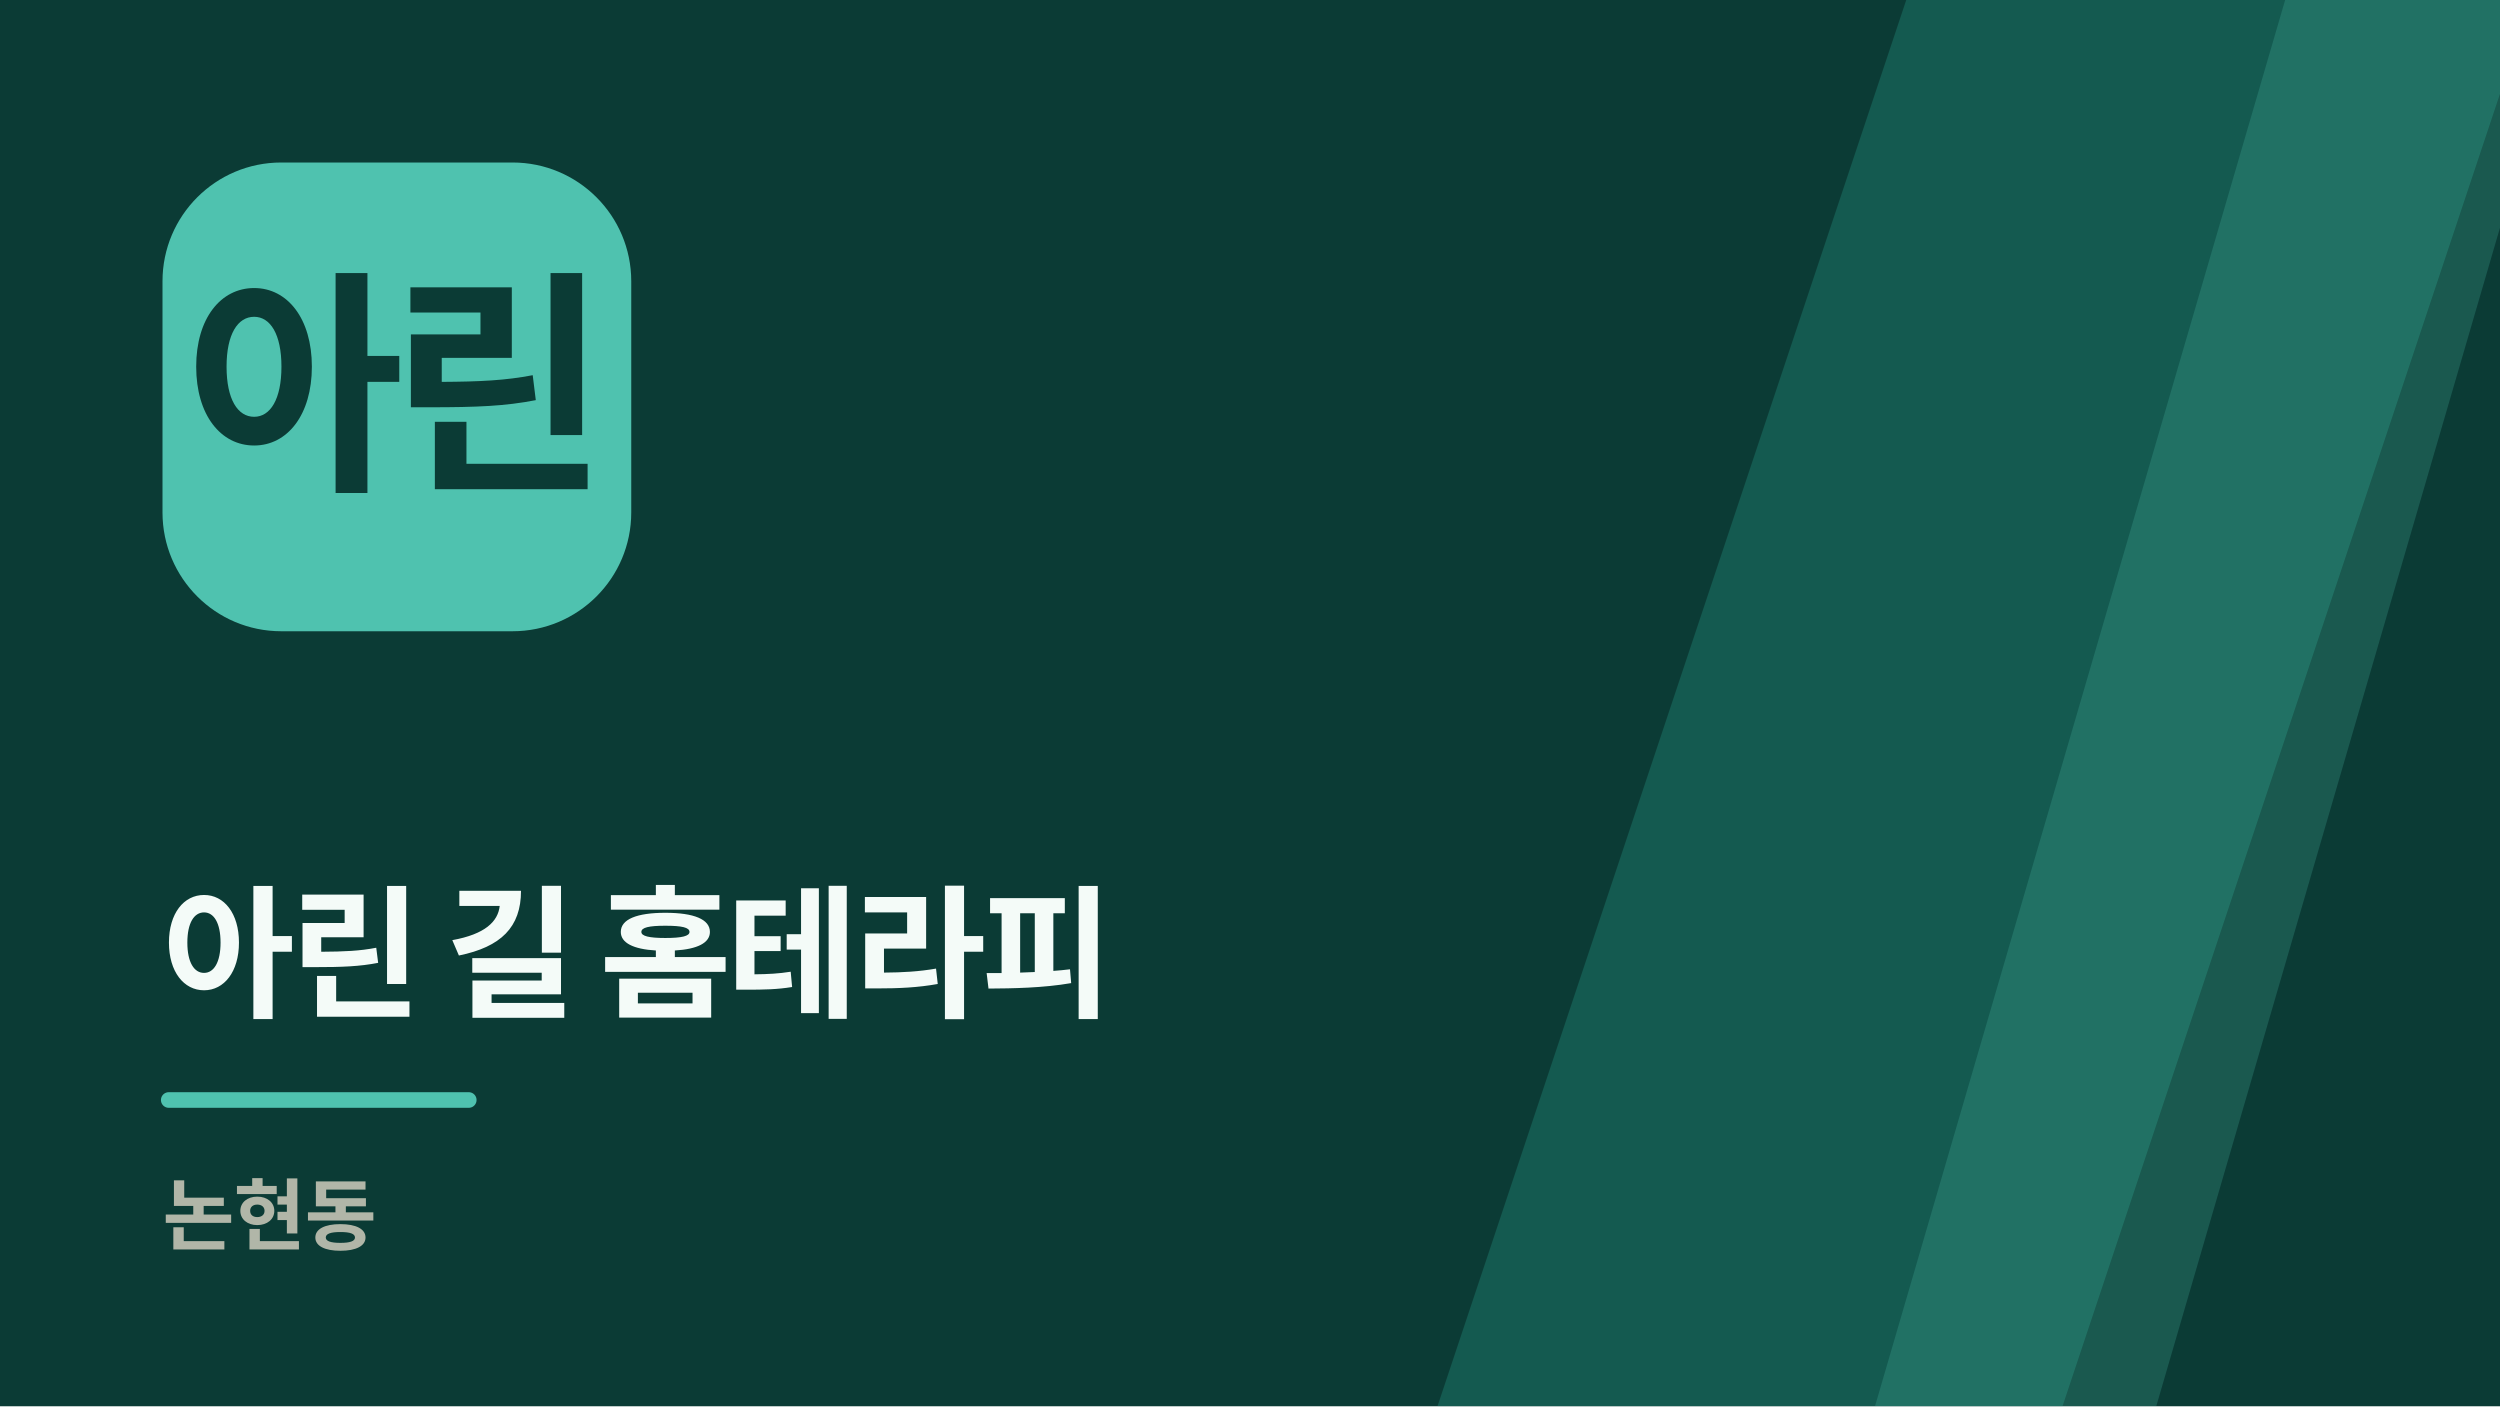
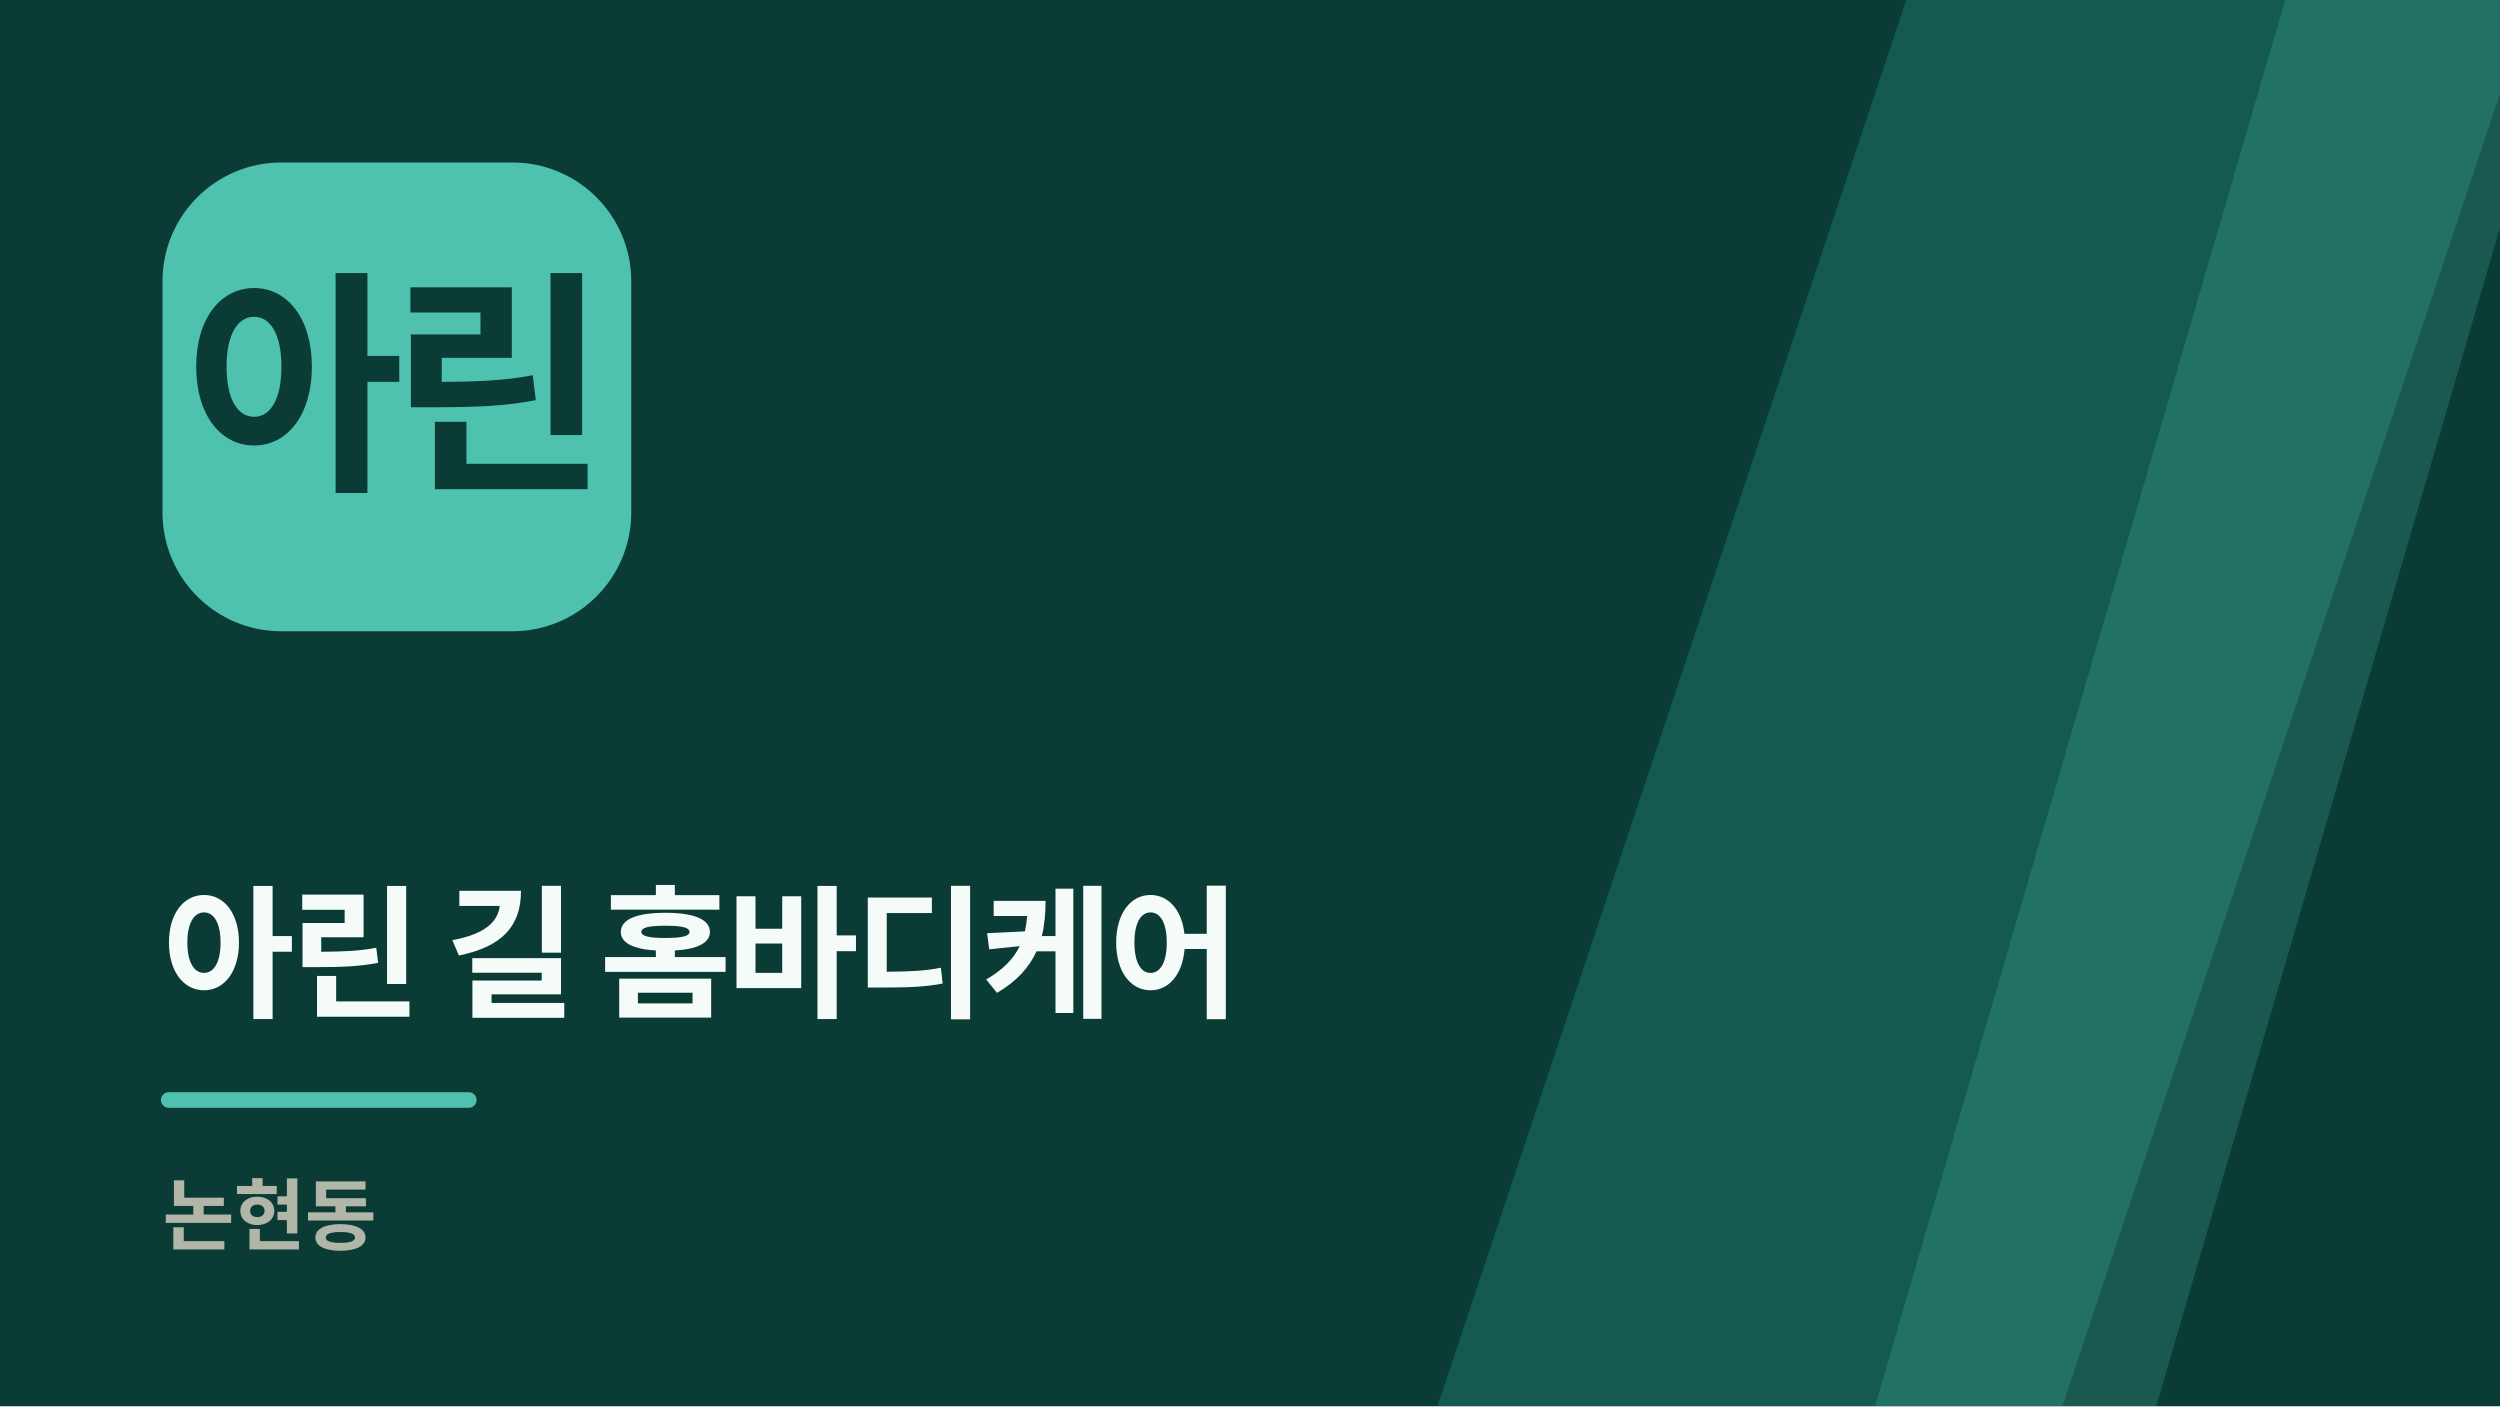
- <svg xmlns="http://www.w3.org/2000/svg" viewBox="0 0 800 450" role="img" preserveAspectRatio="xMidYMid slice" aria-label="아린 길 홈테라피 홈타이 · 홈케어 이미지">
+ <svg xmlns="http://www.w3.org/2000/svg" viewBox="0 0 800 450" role="img" preserveAspectRatio="xMidYMid slice" aria-label="아린 길 홈바디케어 홈타이 · 홈케어 이미지">
  <defs>
    <pattern id="sd50e32cf" width="22" height="22" patternUnits="userSpaceOnUse">
      <circle cx="3" cy="3" r="2.3" fill="#F2E7D5" opacity=".34" />
    </pattern>
    <style> .k-ss-m{font-family:'Pretendard Variable',Pretendard,-apple-system,'Apple SD Gothic Neo','Noto Sans KR',sans-serif;font-weight:900;letter-spacing:-.06em} .k-ss-n{font-family:'Pretendard Variable',Pretendard,-apple-system,'Apple SD Gothic Neo','Noto Sans KR',sans-serif;font-weight:850;letter-spacing:-.035em} .k-ss-s{font-family:'Pretendard Variable',Pretendard,-apple-system,'Apple SD Gothic Neo','Noto Sans KR',sans-serif;font-weight:650;letter-spacing:-.01em} </style>
  </defs>
  <rect width="800" height="450" fill="#0B3B35" />
  <path d="M620 -30 L820 -30 L660 450 L460 450Z" fill="#1D7A6B" opacity=".5" />
  <path d="M740 -30 L830 -30 L690 450 L600 450Z" fill="#4FC2AF" opacity=".22" />
  <rect x="52" y="52" width="150" height="150" rx="38" fill="#4FC2AF" />
  <text class="k-ss-m" x="127" y="151" text-anchor="middle" font-size="76" fill="#0B3B35">아린</text>
-   <text class="k-ss-n" x="52" y="322" font-size="46" fill="#F4FBF8">아린 길 홈테라피</text>
+   <text class="k-ss-n" x="52" y="322" font-size="46" fill="#F4FBF8">아린 길 홈바디케어</text>
  <line x1="54" y1="352" x2="150" y2="352" stroke="#4FC2AF" stroke-width="5" stroke-linecap="round" />
  <text class="k-ss-s" x="52" y="398" font-size="25" fill="#F2E7D5" fill-opacity=".72">논현동</text>
</svg>
